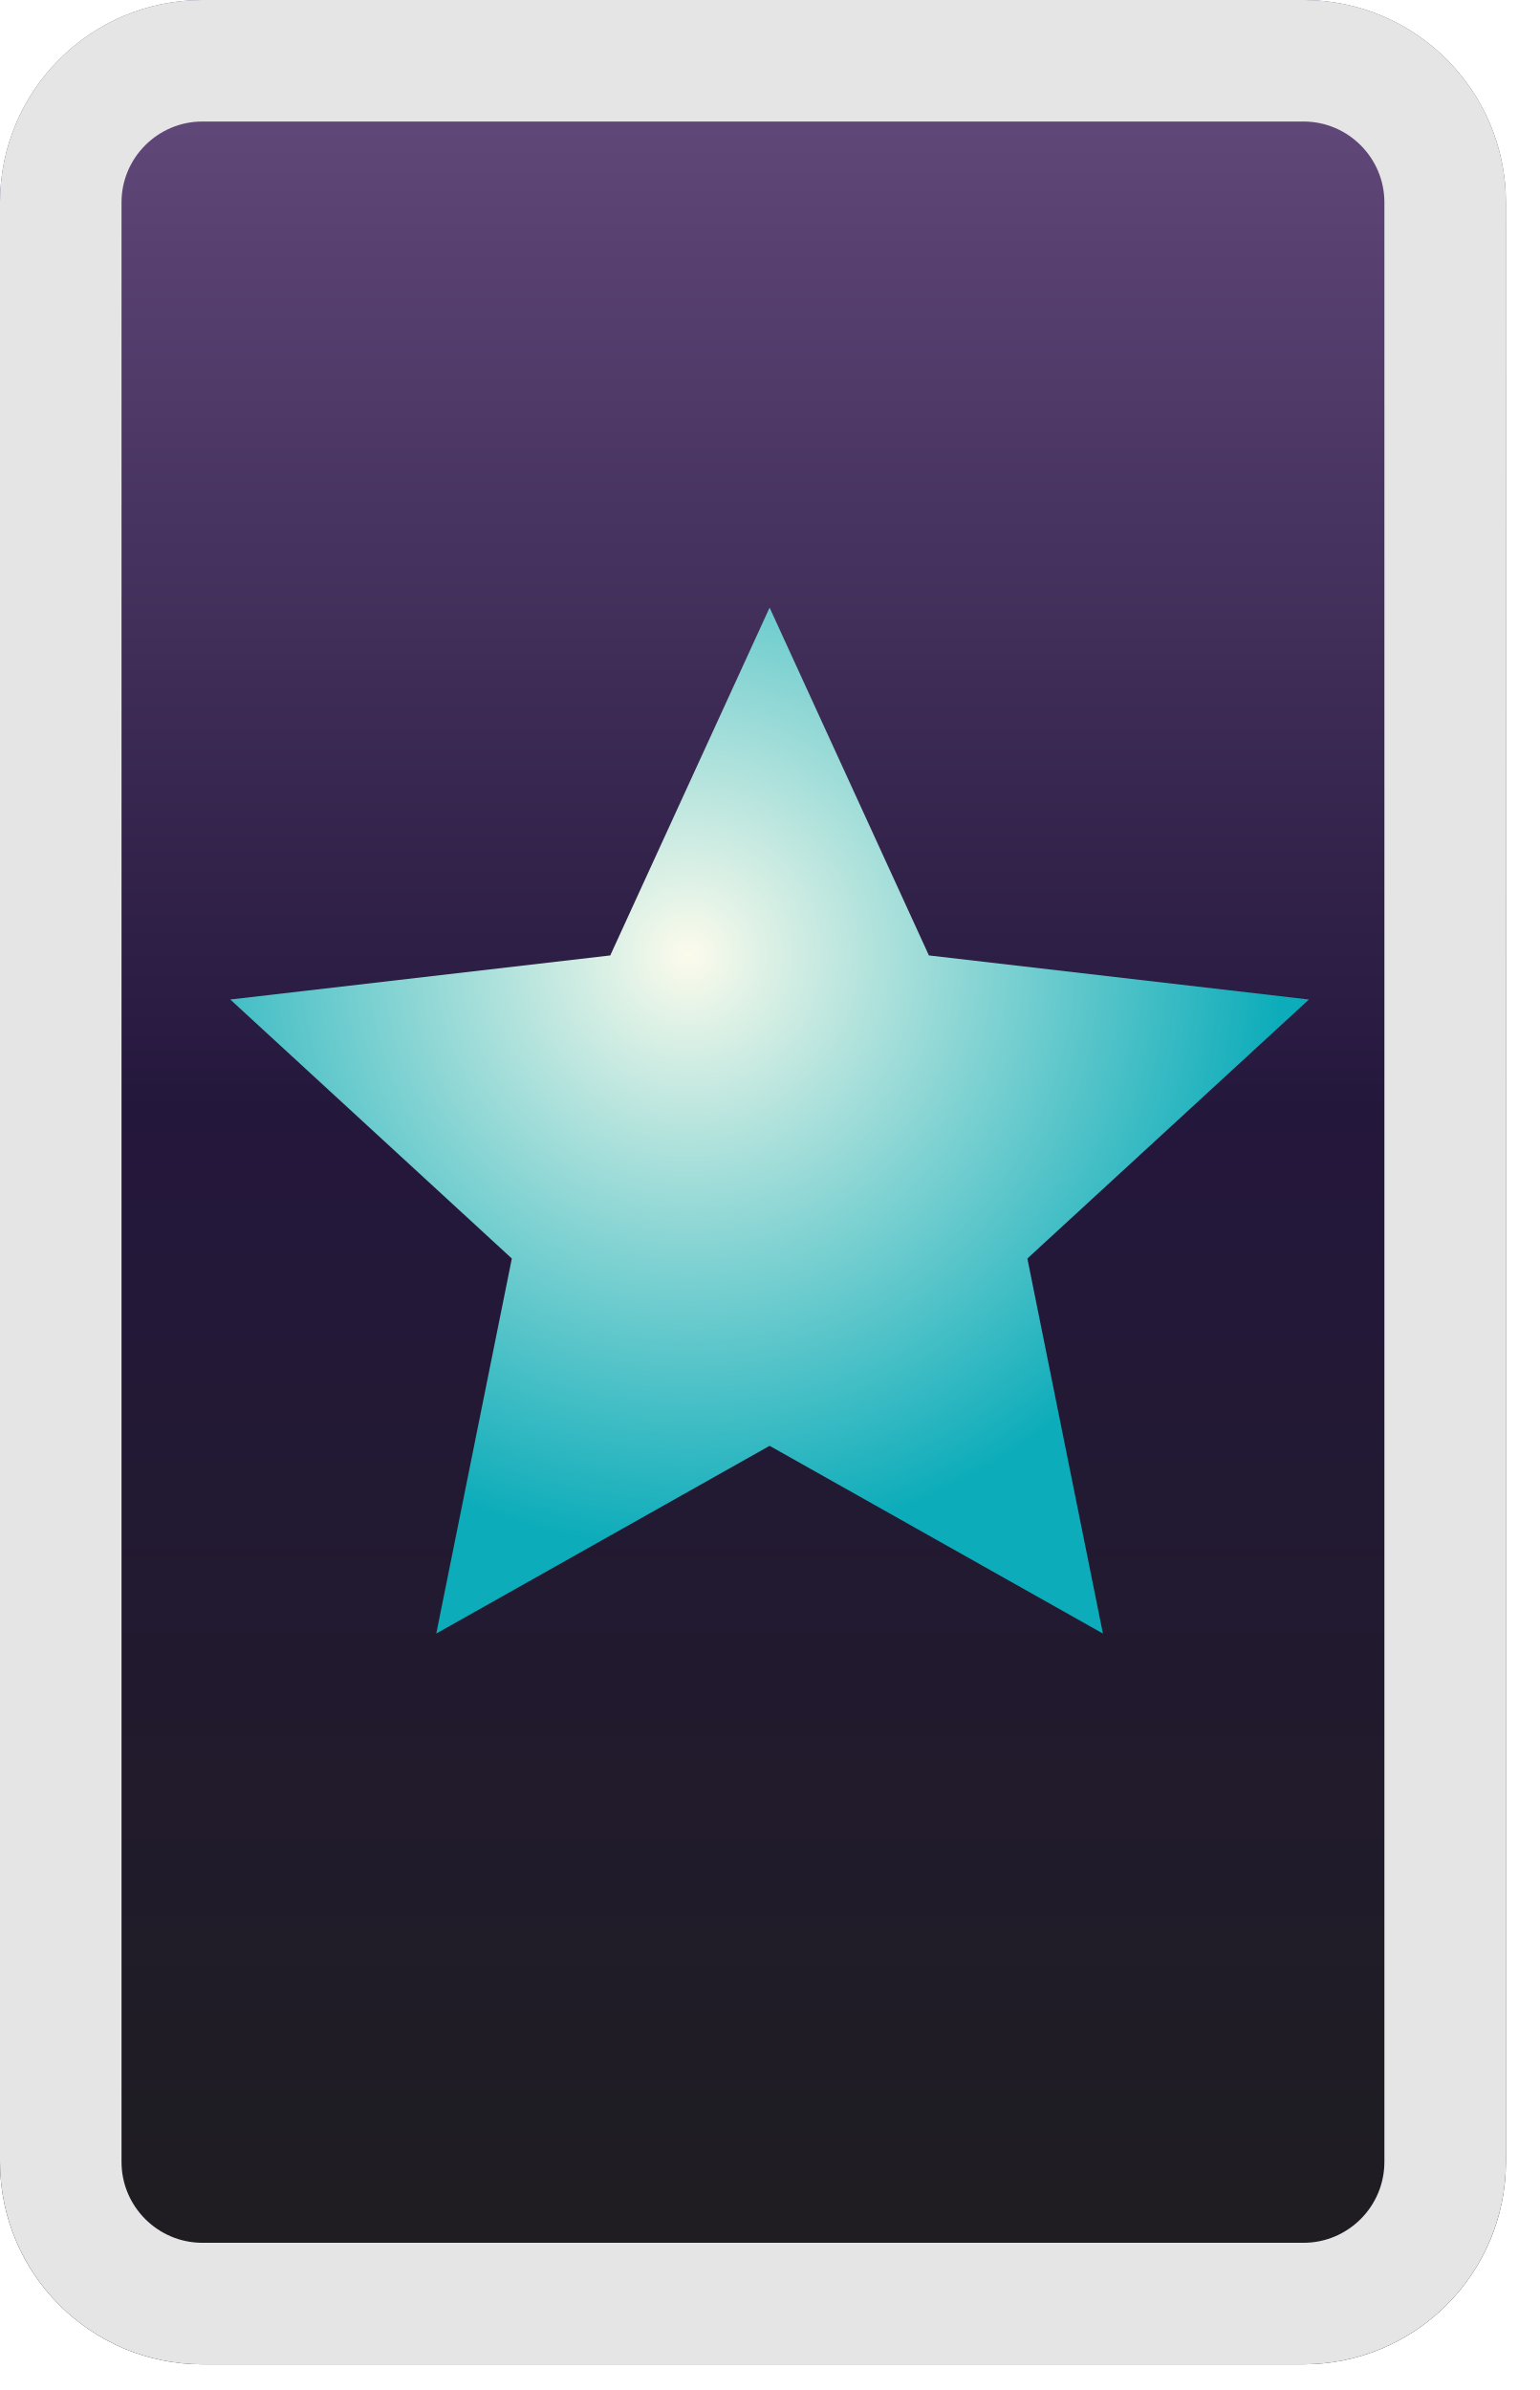
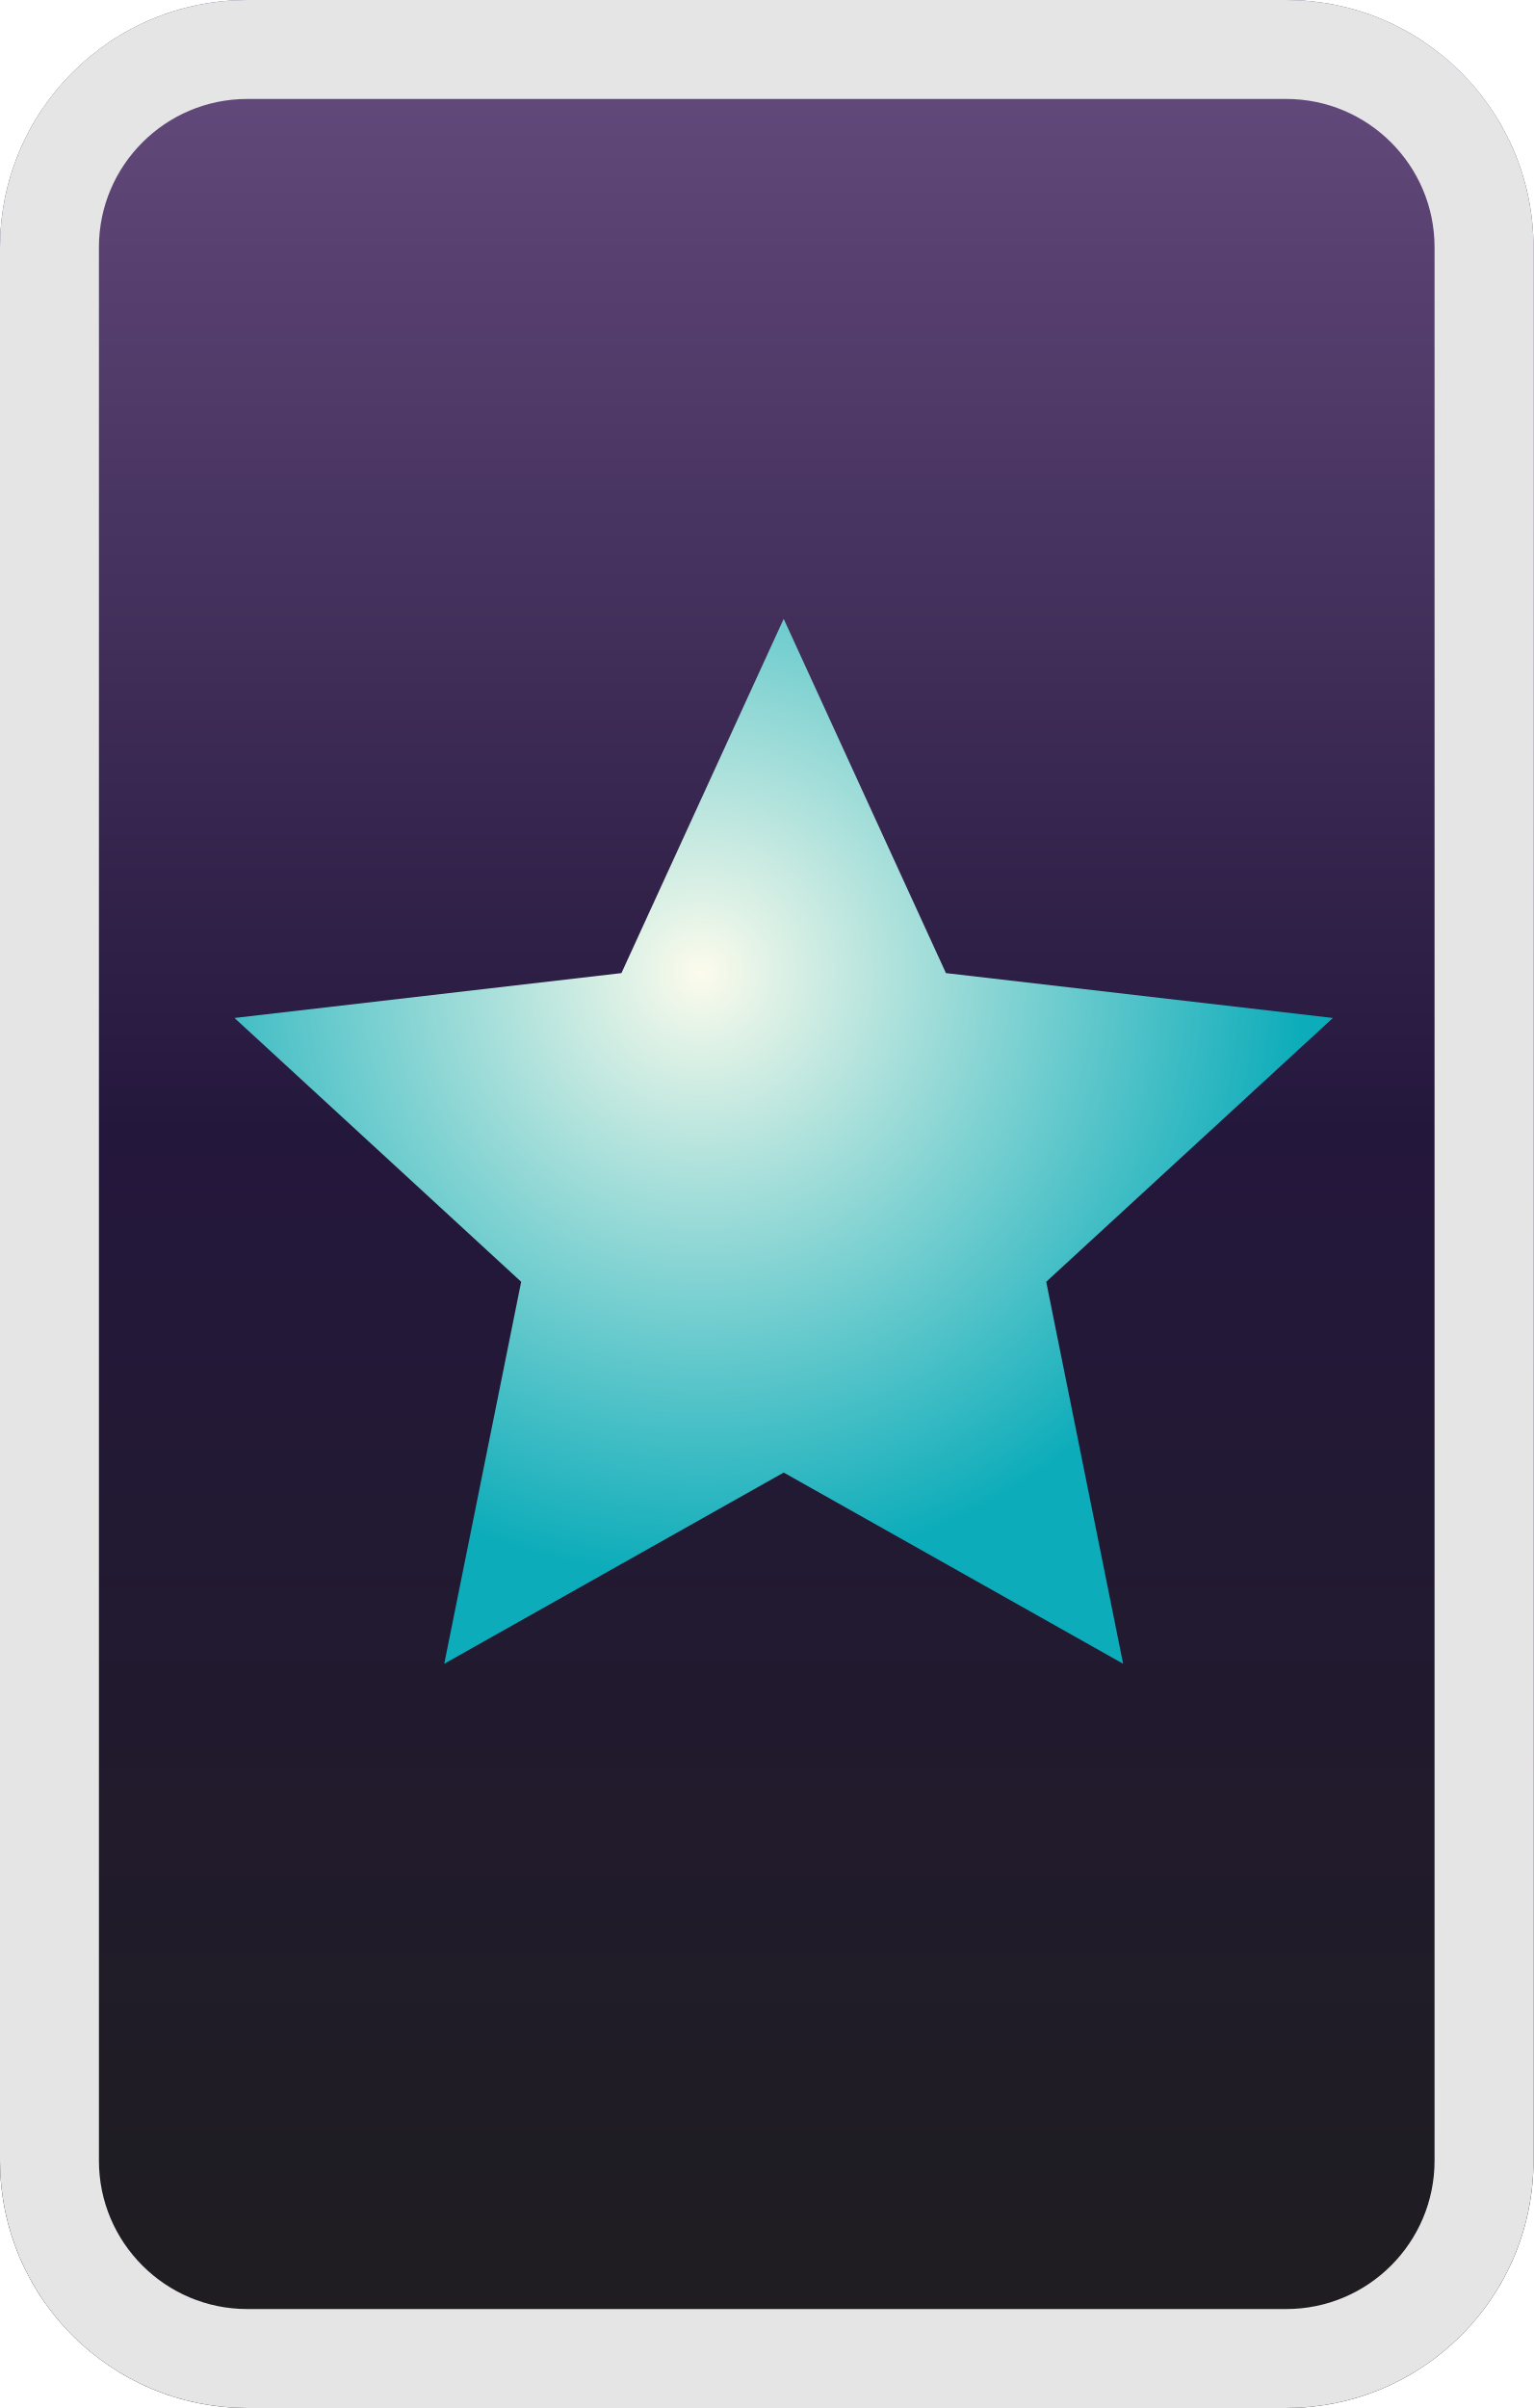
- <svg xmlns="http://www.w3.org/2000/svg" width="38" height="59" viewBox="0 0 38 59" fill="none">
-   <rect width="37.178" height="58.366" rx="5" fill="url(#paint0_linear_374_2452)" />
-   <rect x="1.5" y="1.5" width="34.178" height="55.366" rx="3.5" stroke="#E5E5E5" stroke-width="3" />
-   <path d="M19 15L22.933 23.586L32.315 24.674L25.364 31.068L27.229 40.326L19 35.692L10.771 40.326L12.636 31.068L5.685 24.674L15.066 23.586L19 15Z" fill="url(#paint1_diamond_374_2452)" />
+ <svg xmlns="http://www.w3.org/2000/svg" width="93" height="146" viewBox="0 0 93 146" fill="none">
+   <rect width="93" height="146" rx="15" fill="url(#paint0_linear_628_1330)" />
+   <rect x="3" y="3" width="87" height="140" rx="12" stroke="#E5E5E5" stroke-width="6" />
+   <path d="M47.528 37.522L57.367 59L80.835 61.721L63.449 77.716L68.113 100.875L47.528 89.283L26.943 100.875L31.607 77.716L14.221 61.721L37.688 59L47.528 37.522Z" fill="url(#paint1_diamond_628_1330)" />
  <defs>
-     <linearGradient id="paint0_linear_374_2452" x1="18.589" y1="0" x2="18.589" y2="58.366" gradientUnits="userSpaceOnUse">
+     <linearGradient id="paint0_linear_628_1330" x1="46.5" y1="0" x2="46.5" y2="146" gradientUnits="userSpaceOnUse">
      <stop stop-color="#674D80" />
      <stop offset="0.469" stop-color="#24173C" />
      <stop offset="1" stop-color="#1E1E1E" />
    </linearGradient>
-     <radialGradient id="paint1_diamond_374_2452" cx="0" cy="0" r="1" gradientUnits="userSpaceOnUse" gradientTransform="translate(16.988 23.5885) rotate(75.5206) scale(14.6462)">
+     <radialGradient id="paint1_diamond_628_1330" cx="0" cy="0" r="1" gradientUnits="userSpaceOnUse" gradientTransform="translate(42.4951 59.006) rotate(75.5206) scale(36.6371 36.6371)">
      <stop stop-color="#FCFBEC" />
      <stop offset="1" stop-color="#0CACBA" />
    </radialGradient>
  </defs>
</svg>
